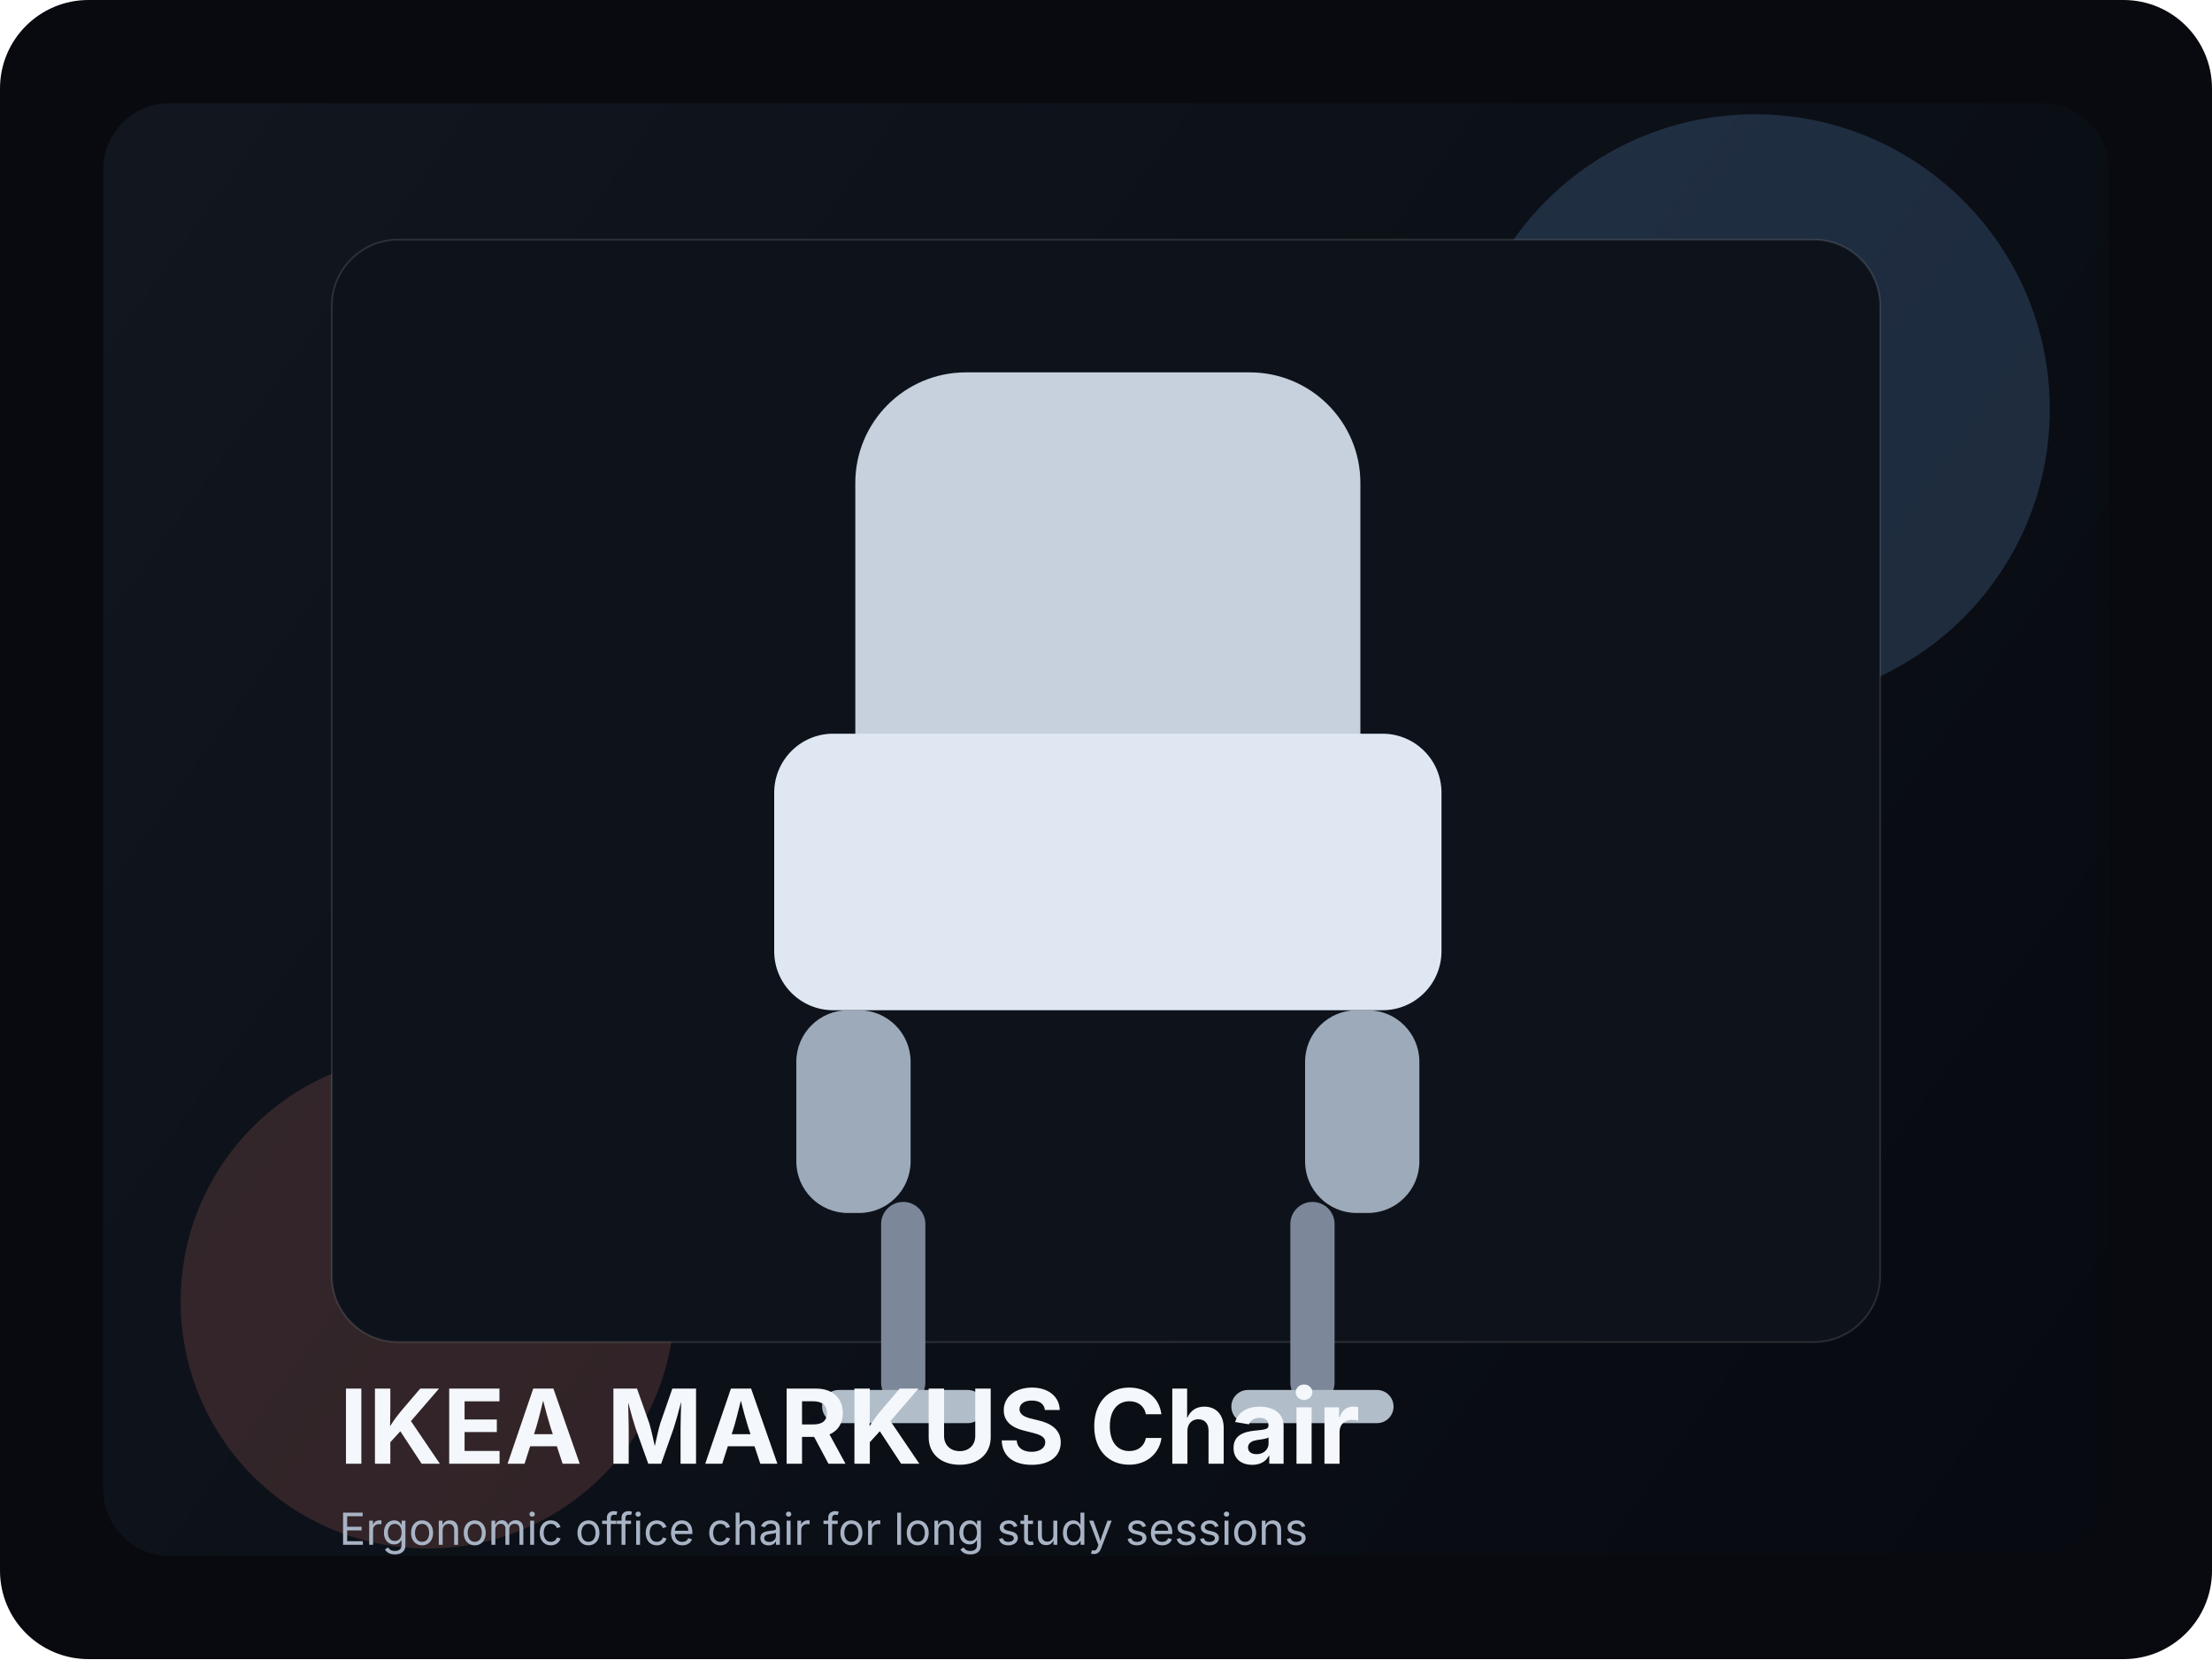
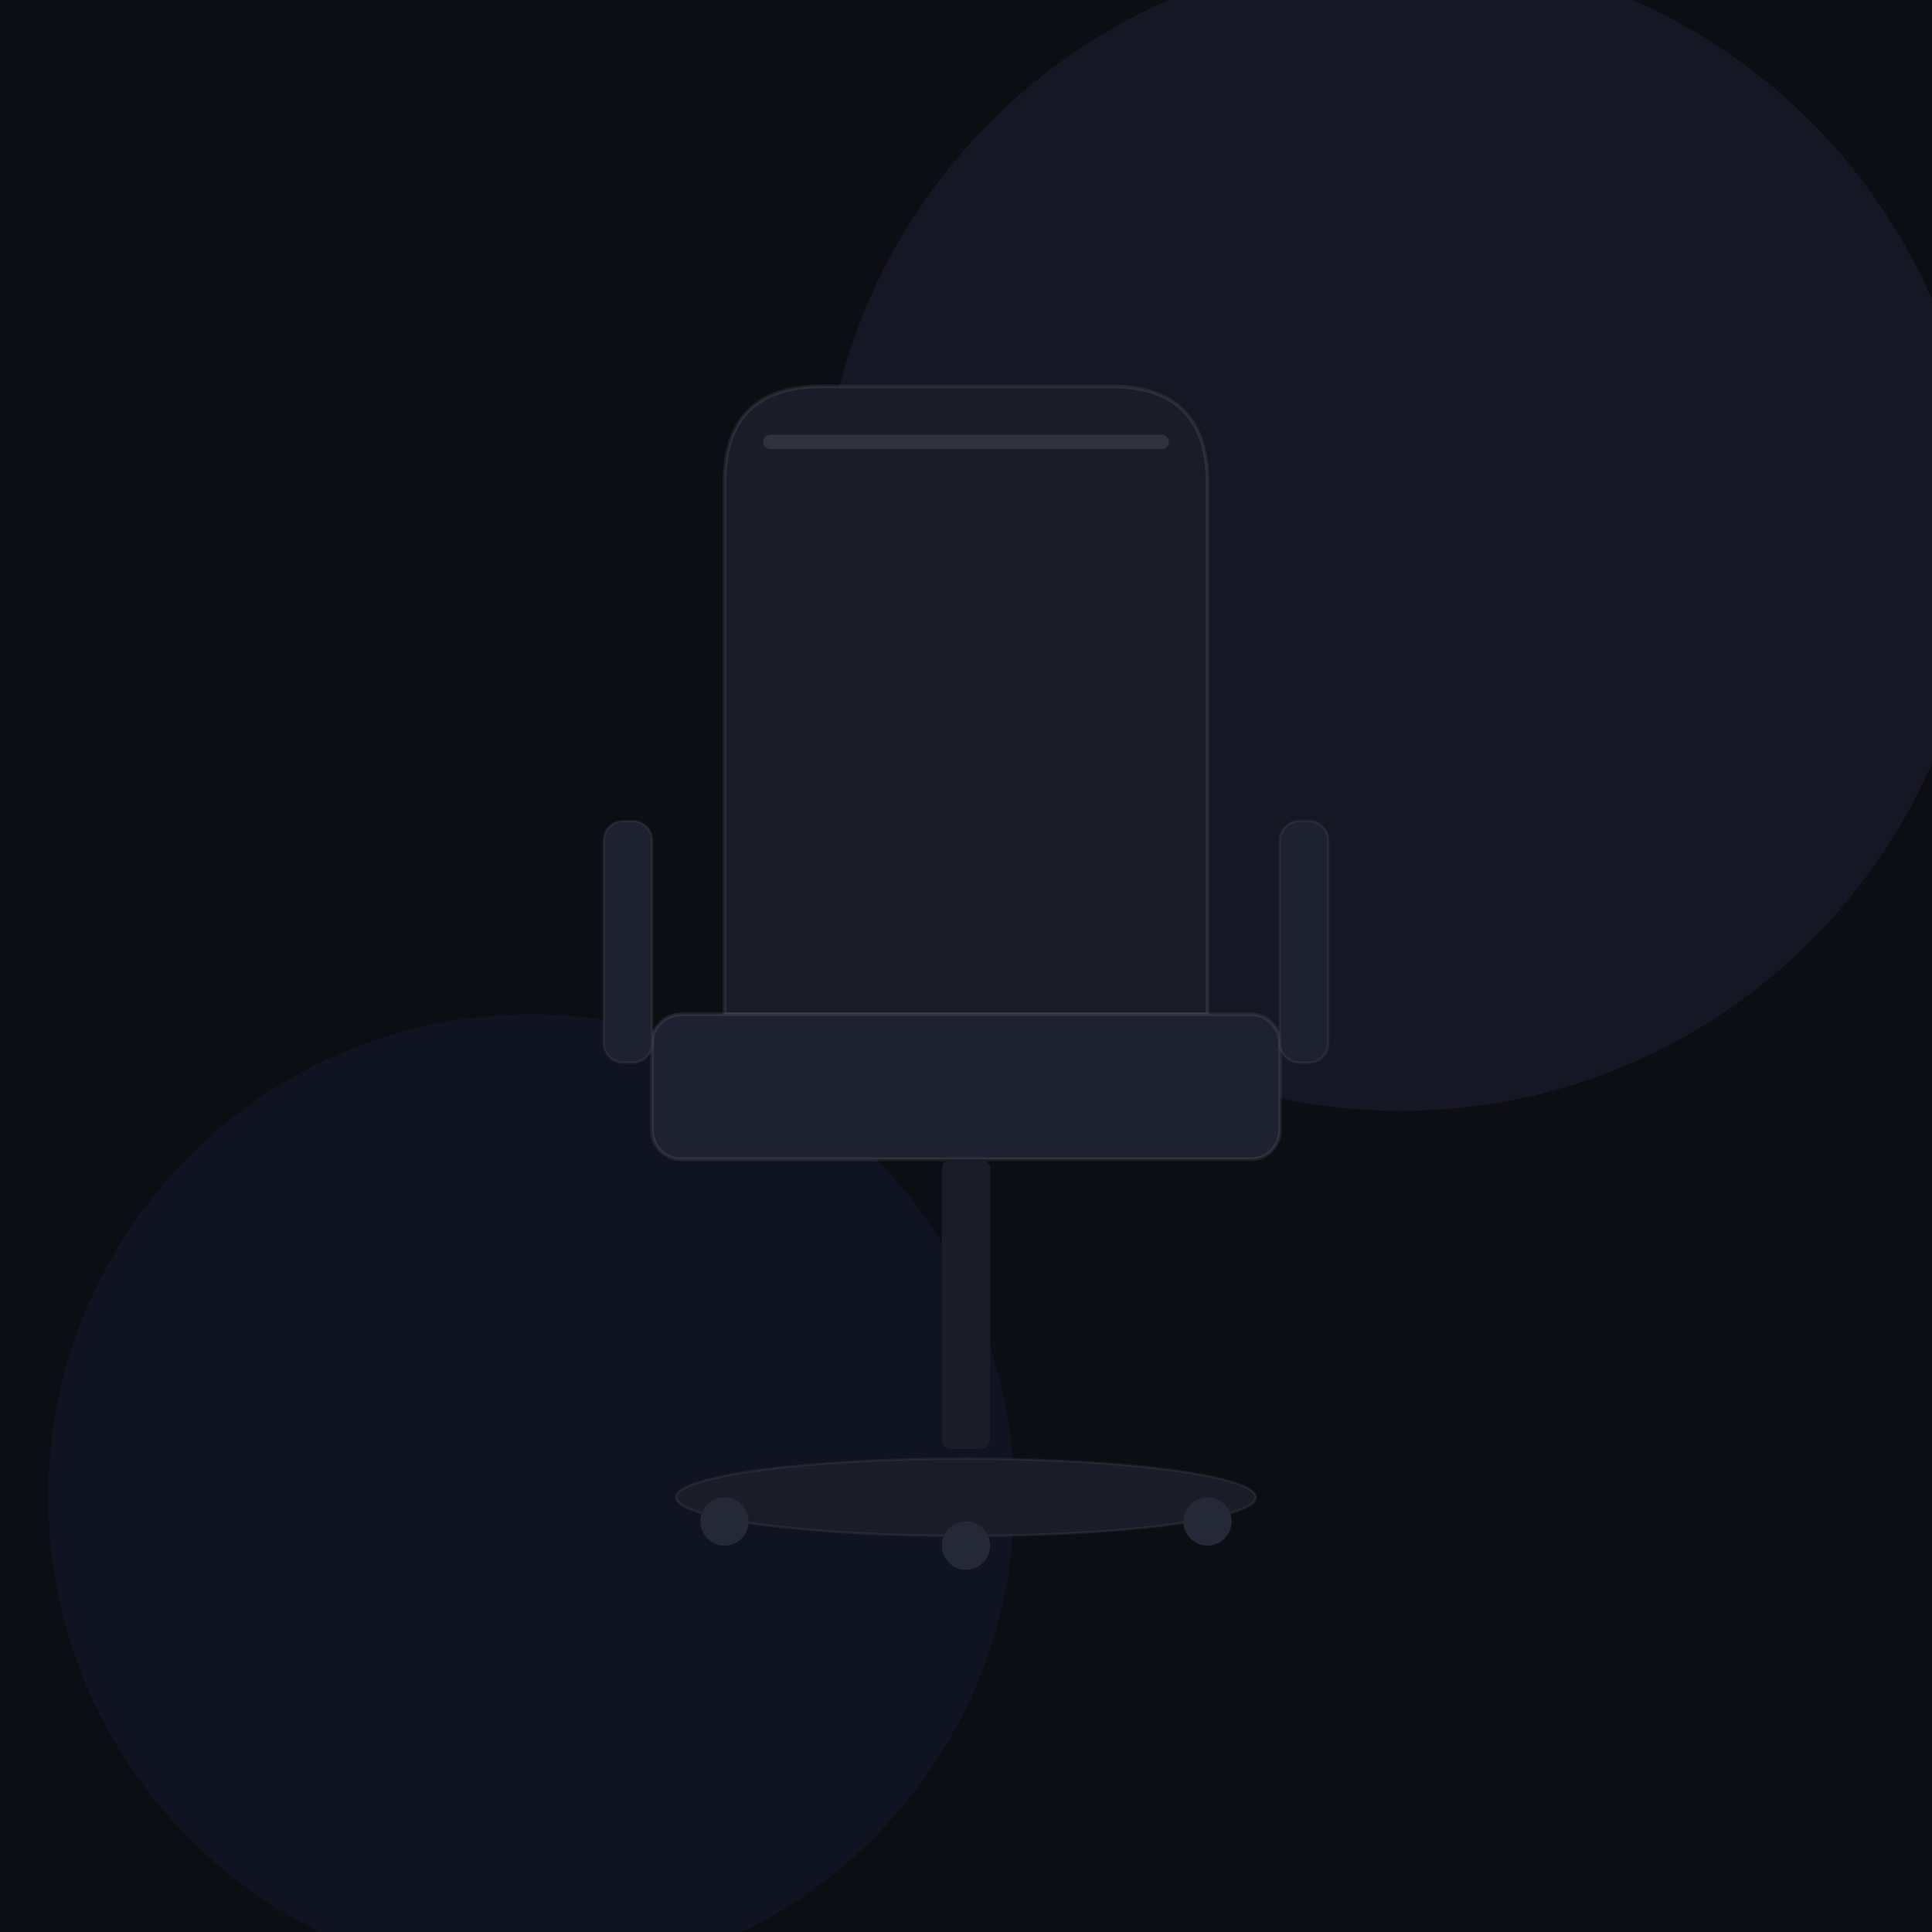
- <svg xmlns="http://www.w3.org/2000/svg" width="1200" height="900" viewBox="0 0 1200 900" fill="none">
-   <rect width="1200" height="900" rx="48" fill="#090A0F" />
-   <rect x="56" y="56" width="1088" height="788" rx="36" fill="url(#paint0_linear)" />
-   <circle cx="952" cy="222" r="160" fill="#7EBCFF" fill-opacity="0.18" />
-   <circle cx="232" cy="706" r="134" fill="#F58A78" fill-opacity="0.16" />
-   <rect x="180" y="130" width="840" height="598" rx="36" fill="#0E131B" stroke="rgba(255,255,255,0.12)" />
-   <path d="M464 262C464 228.863 490.863 202 524 202H678C711.137 202 738 228.863 738 262V416H464V262Z" fill="#C7D1DD" />
-   <rect x="420" y="398" width="362" height="150" rx="32" fill="#DEE7F2" />
-   <rect x="432" y="548" width="62" height="110" rx="28" fill="#9DAABA" />
-   <rect x="708" y="548" width="62" height="110" rx="28" fill="#9DAABA" />
-   <rect x="478" y="652" width="24" height="110" rx="12" fill="#7C8899" />
-   <rect x="700" y="652" width="24" height="110" rx="12" fill="#7C8899" />
-   <rect x="446" y="754" width="88" height="18" rx="9" fill="#B1BDC9" />
-   <rect x="668" y="754" width="88" height="18" rx="9" fill="#B1BDC9" />
-   <text x="184" y="794" fill="#F4F7FB" font-family="Inter, Arial, sans-serif" font-size="56" font-weight="700">IKEA MARKUS Chair</text>
-   <text x="184" y="838" fill="#A8B4C5" font-family="Inter, Arial, sans-serif" font-size="24">Ergonomic office chair for long study sessions</text>
-   <defs>
-     <linearGradient id="paint0_linear" x1="80" y1="86" x2="1116" y2="824" gradientUnits="userSpaceOnUse">
-       <stop stop-color="#11161F" />
-       <stop offset="1" stop-color="#070A10" />
-     </linearGradient>
-   </defs>
+ <svg xmlns="http://www.w3.org/2000/svg" width="800" height="800" viewBox="0 0 800 800" fill="none">
+   <rect width="800" height="800" fill="#0C0E14" />
+   <circle cx="580" cy="220" r="240" fill="#a78bfa" fill-opacity="0.07" />
+   <circle cx="220" cy="620" r="200" fill="#6366f1" fill-opacity="0.06" />
+   <path d="M300 200 Q300 160 340 160 H460 Q500 160 500 200 V420 H300 Z" fill="#1A1D28" stroke="rgba(255,255,255,0.08)" stroke-width="1.5" />
+   <rect x="316" y="180" width="168" height="6" rx="3" fill="rgba(255,255,255,0.1)" />
+   <rect x="270" y="420" width="260" height="60" rx="12" fill="#1E2130" stroke="rgba(255,255,255,0.08)" stroke-width="1.5" />
+   <rect x="250" y="340" width="20" height="100" rx="8" fill="#1E2130" stroke="rgba(255,255,255,0.06)" stroke-width="1" />
+   <rect x="530" y="340" width="20" height="100" rx="8" fill="#1E2130" stroke="rgba(255,255,255,0.06)" stroke-width="1" />
+   <rect x="390" y="480" width="20" height="120" rx="4" fill="#1A1D28" />
+   <ellipse cx="400" cy="620" rx="120" ry="16" fill="#1A1D28" stroke="rgba(255,255,255,0.06)" stroke-width="1" />
+   <circle cx="300" cy="630" r="10" fill="#252836" />
+   <circle cx="500" cy="630" r="10" fill="#252836" />
+   <circle cx="400" cy="640" r="10" fill="#252836" />
</svg>
